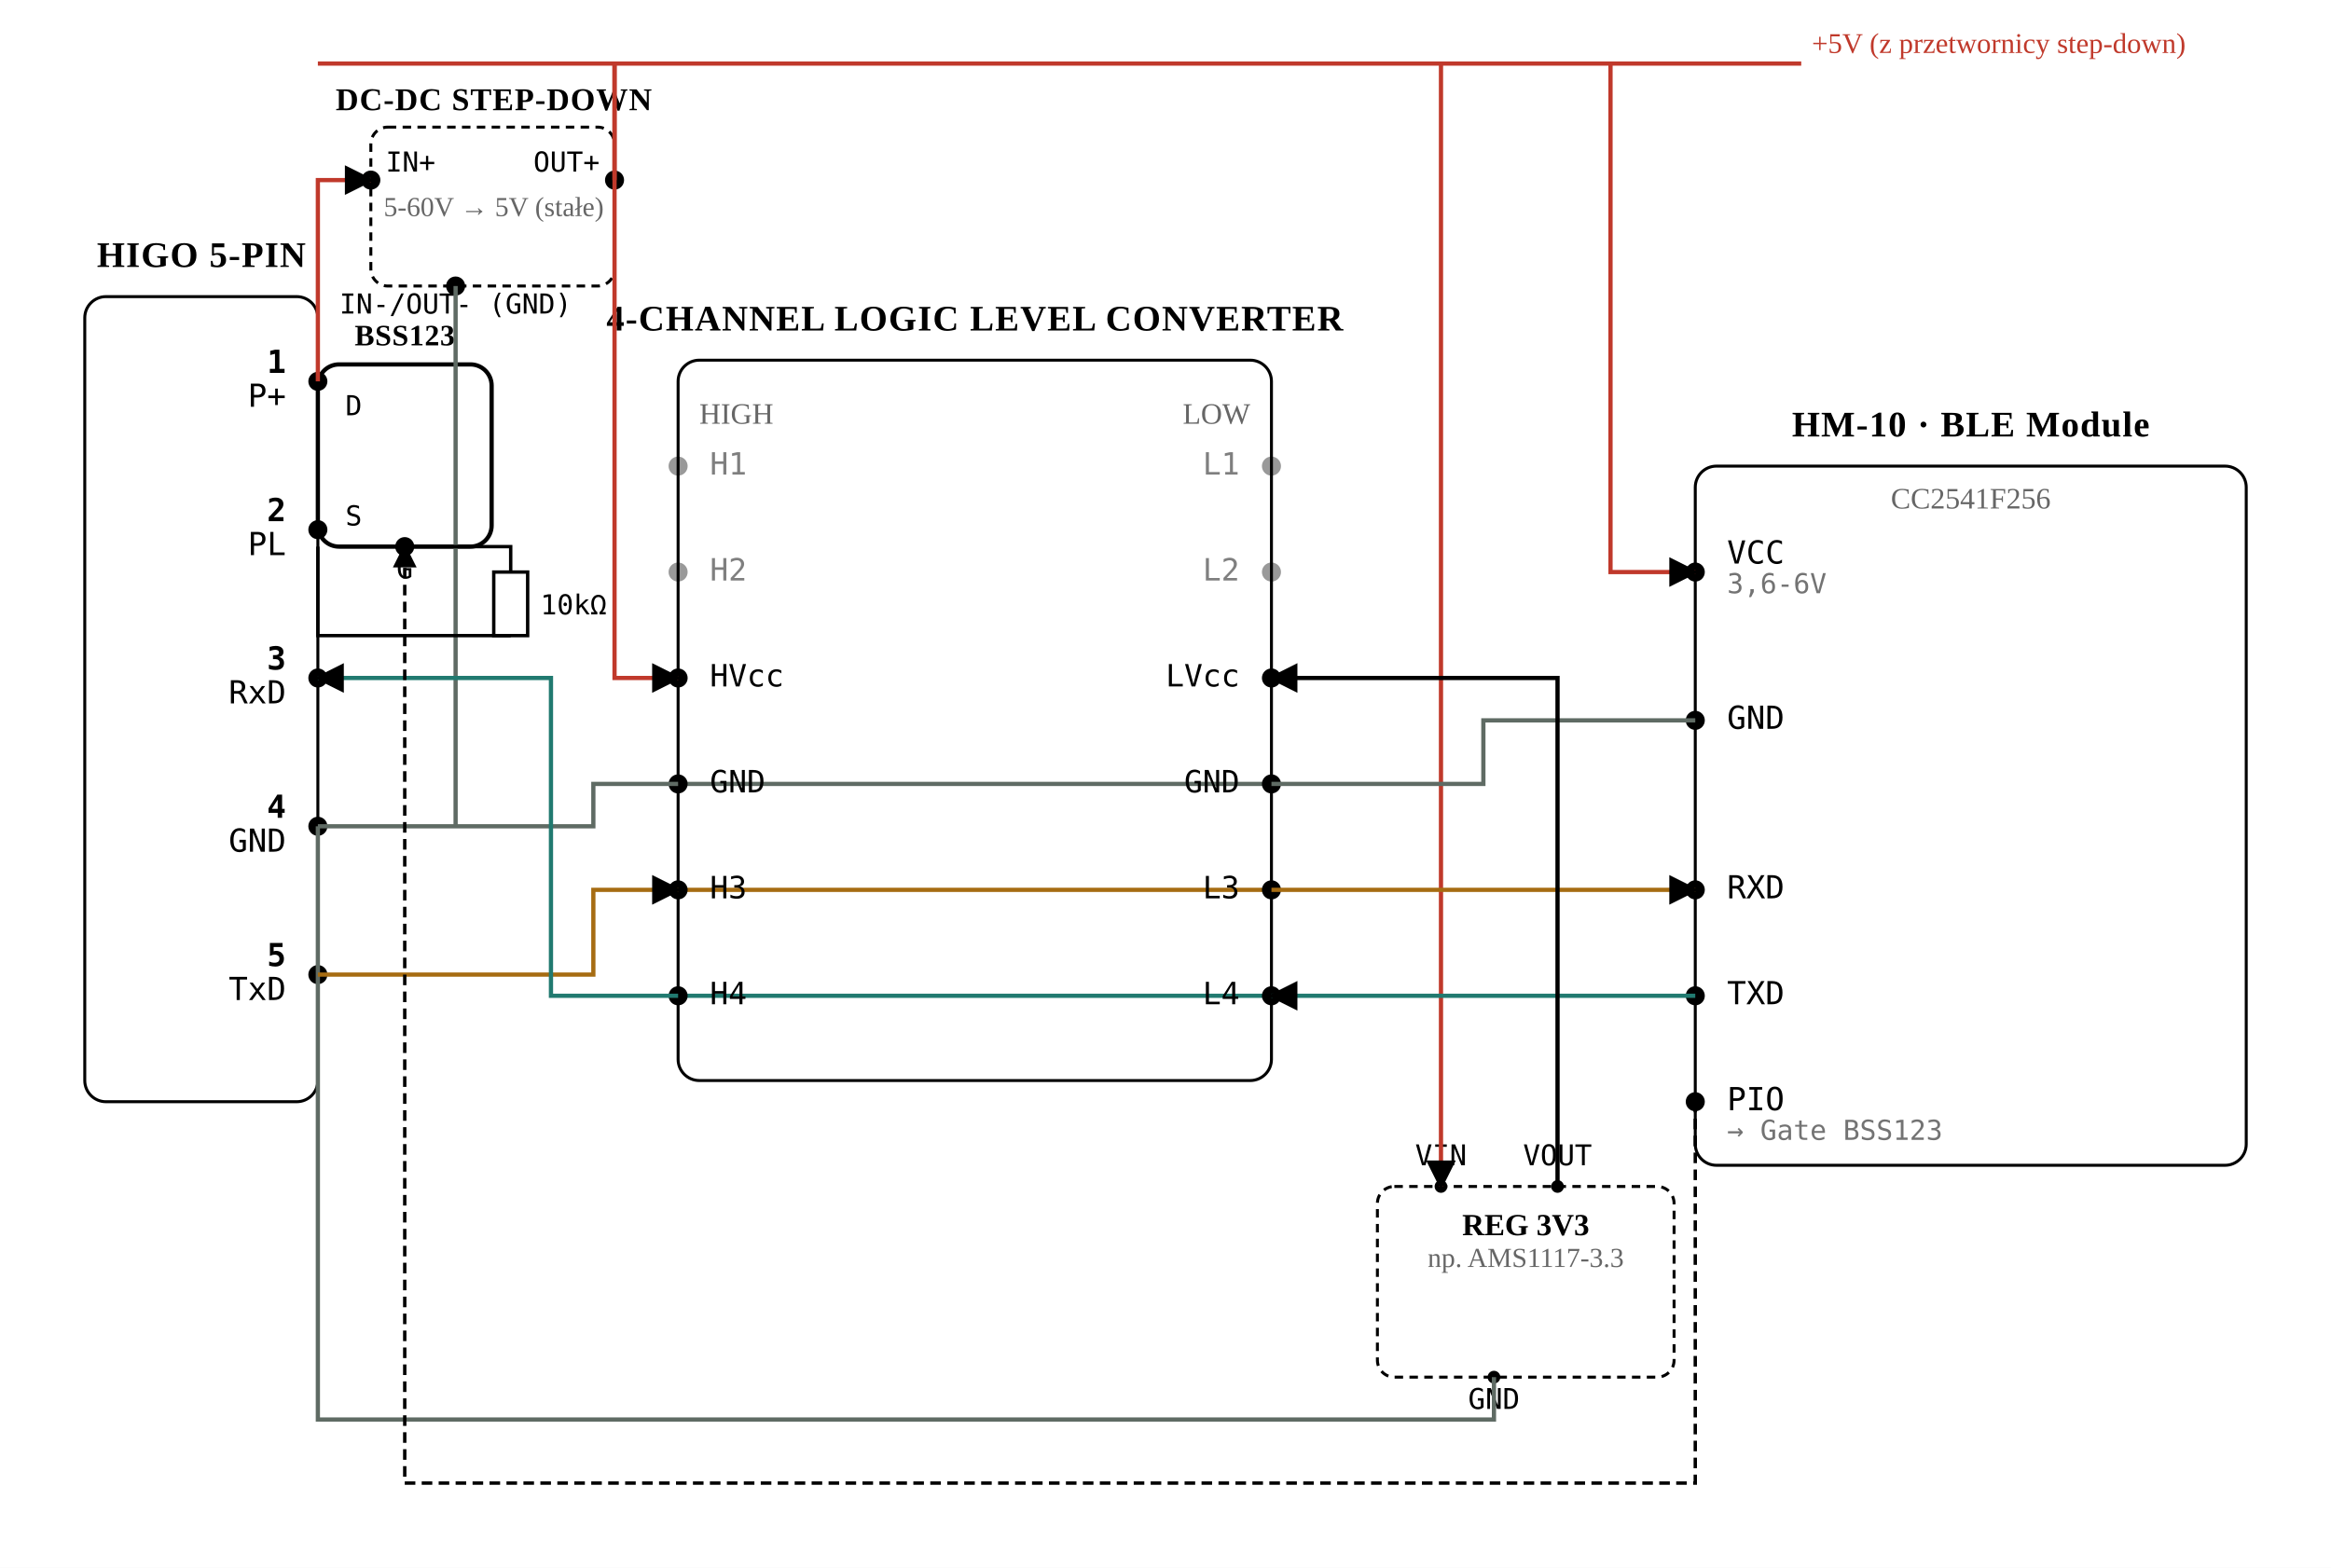
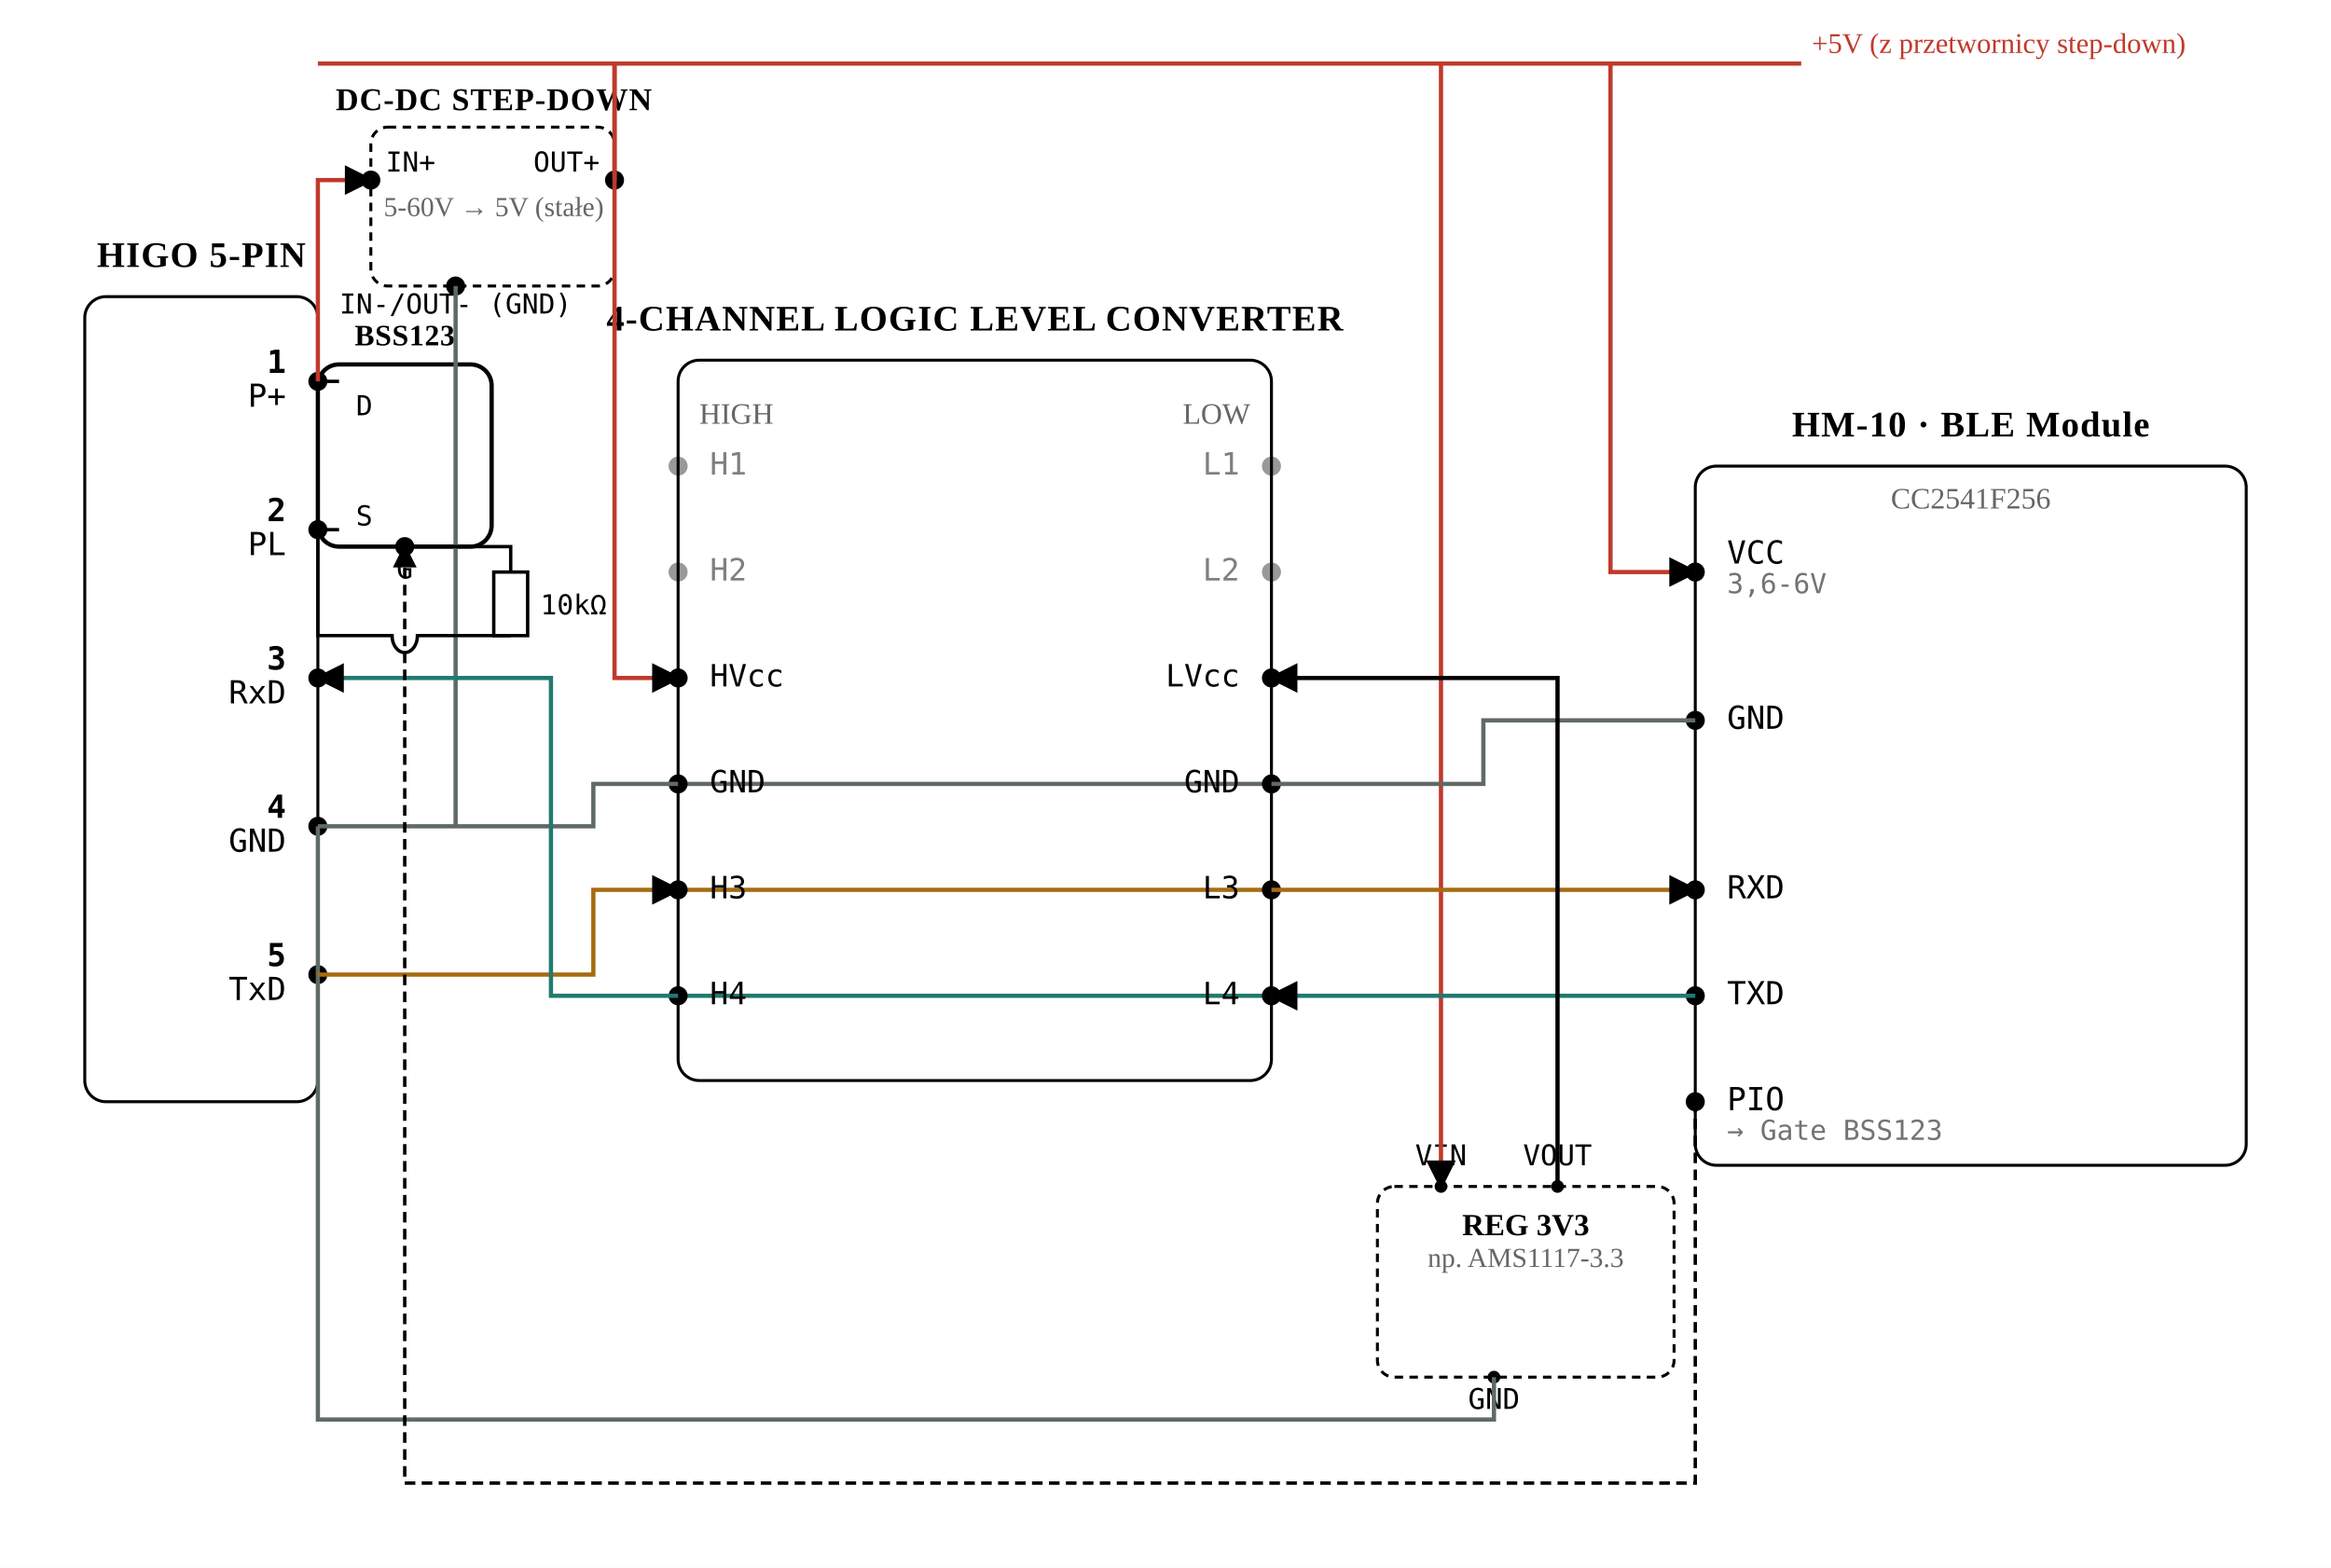
<svg xmlns="http://www.w3.org/2000/svg" viewBox="0 0 1100 740" role="img" aria-label="Schemat poziomy: z lewej ponumerowane złącze HIGO 5-pin kontrolera Bafanga, z MOSFET-em BSS123 między pinem P+ i PL (Drain do P+, Source do PL, Gate sterowany z PIO modułu HM-10 - zastępuje dawny mostek na stałe), w środku konwerter poziomów BSS138 z pinami H1 H2 HVcc GND H3 H4 (strona HIGH, lewa krawędź) oraz L1 L2 LVcc GND L3 L4 (strona LOW, prawa krawędź), z prawej moduł HM-10 z pinami VCC GND RXD TXD PIO. U dołu osobny regulator REG 3V3 (np. AMS1117-3.3) z trzema podłączonymi pinami: VIN z szyny +5V, GND do wspólnej masy, VOUT do LVcc konwertera. Szyna +5V zasila HVcc i VCC modułu, GND wspólna, kanały H3 do L3 i H4 do L4 przenoszą skrzyżowane sygnały TX i RX, a nowa linia PIO na dole schematu steruje bramką MOSFET-a przez rezystor szeregowy, z rezystorem podciągającym Gate-Source.">
  <rect x="0" y="0" width="1100" height="740" fill="#ffffff" />
  <defs>
    <marker id="arrow" viewBox="0 0 8 8" refX="7" refY="4" markerWidth="7" markerHeight="7" orient="auto-start-reverse">
      <path d="M0,0 L8,4 L0,8 z" fill="currentColor" />
    </marker>
  </defs>
  <line x1="150" y1="30" x2="850" y2="30" stroke="#c0392b" stroke-width="2" />
  <rect x="40" y="140" width="110" height="380" rx="10" fill="none" stroke="currentColor" stroke-width="1.4" />
  <text x="95" y="126" text-anchor="middle" font-size="17" font-weight="700" letter-spacing="0.03em">HIGO 5-PIN</text>
  <g font-size="15" font-family="ui-monospace, Consolas, monospace">
    <circle cx="150" cy="180" r="4.5" fill="currentColor" />
    <text x="135" y="176" text-anchor="end" font-weight="700">1</text>
    <text x="135" y="192" text-anchor="end">P+</text>
    <circle cx="150" cy="250" r="4.5" fill="currentColor" />
    <text x="135" y="246" text-anchor="end" font-weight="700">2</text>
    <text x="135" y="262" text-anchor="end">PL</text>
    <circle cx="150" cy="320" r="4.5" fill="currentColor" />
    <text x="135" y="316" text-anchor="end" font-weight="700">3</text>
    <text x="135" y="332" text-anchor="end">RxD</text>
    <circle cx="150" cy="390" r="4.5" fill="currentColor" />
    <text x="135" y="386" text-anchor="end" font-weight="700">4</text>
    <text x="135" y="402" text-anchor="end">GND</text>
    <circle cx="150" cy="460" r="4.5" fill="currentColor" />
    <text x="135" y="456" text-anchor="end" font-weight="700">5</text>
    <text x="135" y="472" text-anchor="end">TxD</text>
  </g>
  <rect x="150" y="172" width="82" height="86" rx="10" fill="none" stroke="currentColor" stroke-width="2" />
  <text x="191" y="163" text-anchor="middle" font-size="14" font-weight="700" letter-spacing="0.02em">BSS123</text>
-   <text x="163" y="196" font-size="13" font-family="ui-monospace, Consolas, monospace">D</text>
-   <text x="163" y="248" font-size="13" font-family="ui-monospace, Consolas, monospace">S</text>
+   <text x="168" y="196" font-size="13" font-family="ui-monospace, Consolas, monospace">D</text>
+   <path d="M150,180 H160" fill="none" stroke="currentColor" stroke-width="1.6" />
+   <text x="168" y="248" font-size="13" font-family="ui-monospace, Consolas, monospace">S</text>
+   <path d="M150,250 H160" fill="none" stroke="currentColor" stroke-width="1.6" />
  <circle cx="191" cy="258" r="4.5" fill="currentColor" />
  <text x="191" y="273" text-anchor="middle" font-size="13" font-family="ui-monospace, Consolas, monospace">G</text>
  <rect x="175" y="60" width="115" height="75" rx="8" fill="none" stroke="currentColor" stroke-width="1.4" stroke-dasharray="4 3" />
  <text x="233" y="52" text-anchor="middle" font-size="15" font-weight="700" letter-spacing="0.03em">DC-DC STEP-DOWN</text>
  <text x="233" y="102" text-anchor="middle" font-size="13" fill-opacity="0.6">5-60V → 5V (stałe)</text>
  <g font-size="13" font-family="ui-monospace, Consolas, monospace">
    <circle cx="175" cy="85" r="4.5" fill="currentColor" />
    <text x="182" y="81">IN+</text>
    <circle cx="215" cy="135" r="4.5" fill="currentColor" />
    <text x="215" y="148" text-anchor="middle">IN-/OUT- (GND)</text>
    <circle cx="290" cy="85" r="4.5" fill="currentColor" />
    <text x="283" y="81" text-anchor="end">OUT+</text>
  </g>
  <rect x="320" y="170" width="280" height="340" rx="10" fill="none" stroke="currentColor" stroke-width="1.4" />
  <text x="460" y="156" text-anchor="middle" font-size="17" font-weight="700" letter-spacing="0.03em">4-CHANNEL LOGIC LEVEL CONVERTER</text>
  <text x="330" y="200" font-size="14" fill-opacity="0.6">HIGH</text>
  <text x="590" y="200" text-anchor="end" font-size="14" fill-opacity="0.6">LOW</text>
  <line x1="320" y1="370" x2="600" y2="370" stroke="#5f6b64" stroke-width="2" />
  <line x1="320" y1="420" x2="600" y2="420" stroke="#a66c12" stroke-width="2" />
  <line x1="320" y1="470" x2="600" y2="470" stroke="#217a70" stroke-width="2" />
  <g font-size="14.5" font-family="ui-monospace, Consolas, monospace">
    <circle cx="320" cy="220" r="4.5" fill="currentColor" opacity="0.4" />
    <text x="335" y="224" opacity="0.5">H1</text>
    <circle cx="320" cy="270" r="4.5" fill="currentColor" opacity="0.4" />
    <text x="335" y="274" opacity="0.5">H2</text>
    <circle cx="320" cy="320" r="4.5" fill="currentColor" />
    <text x="335" y="324">HVcc</text>
    <circle cx="320" cy="370" r="4.5" fill="currentColor" />
    <text x="335" y="374">GND</text>
    <circle cx="320" cy="420" r="4.5" fill="currentColor" />
    <text x="335" y="424">H3</text>
    <circle cx="320" cy="470" r="4.5" fill="currentColor" />
    <text x="335" y="474">H4</text>
    <circle cx="600" cy="220" r="4.5" fill="currentColor" opacity="0.4" />
    <text x="585" y="224" text-anchor="end" opacity="0.5">L1</text>
    <circle cx="600" cy="270" r="4.5" fill="currentColor" opacity="0.4" />
    <text x="585" y="274" text-anchor="end" opacity="0.5">L2</text>
    <circle cx="600" cy="320" r="4.5" fill="currentColor" />
    <text x="585" y="324" text-anchor="end">LVcc</text>
    <circle cx="600" cy="370" r="4.5" fill="currentColor" />
    <text x="585" y="374" text-anchor="end">GND</text>
    <circle cx="600" cy="420" r="4.5" fill="currentColor" />
    <text x="585" y="424" text-anchor="end">L3</text>
    <circle cx="600" cy="470" r="4.5" fill="currentColor" />
    <text x="585" y="474" text-anchor="end">L4</text>
  </g>
  <rect x="800" y="220" width="260" height="330" rx="10" fill="none" stroke="currentColor" stroke-width="1.4" />
  <text x="930" y="206" text-anchor="middle" font-size="17" font-weight="700" letter-spacing="0.03em">HM-10 · BLE Module</text>
  <text x="930" y="240" text-anchor="middle" font-size="14" fill-opacity="0.6">CC2541F256</text>
  <g font-size="15" font-family="ui-monospace, Consolas, monospace">
    <circle cx="800" cy="270" r="4.5" fill="currentColor" />
    <text x="815" y="266">VCC</text>
    <text x="815" y="280" font-size="13" fill-opacity="0.55">3,6-6V</text>
    <circle cx="800" cy="340" r="4.5" fill="currentColor" />
    <text x="815" y="344">GND</text>
    <circle cx="800" cy="420" r="4.5" fill="currentColor" />
    <text x="815" y="424">RXD</text>
    <circle cx="800" cy="470" r="4.5" fill="currentColor" />
    <text x="815" y="474">TXD</text>
    <circle cx="800" cy="520" r="4.5" fill="currentColor" />
    <text x="815" y="524">PIO</text>
    <text x="815" y="538" font-size="13" fill-opacity="0.55">→ Gate BSS123</text>
  </g>
  <rect x="650" y="560" width="140" height="90" rx="8" fill="none" stroke="currentColor" stroke-width="1.4" stroke-dasharray="4 3" />
  <text x="720" y="583" text-anchor="middle" font-size="14.5" font-weight="700">REG 3V3</text>
  <text x="720" y="598" text-anchor="middle" font-size="13" fill-opacity="0.6">np. AMS1117-3.3</text>
  <g font-size="13.5" font-family="ui-monospace, Consolas, monospace">
    <circle cx="680" cy="560" r="3" fill="currentColor" />
    <text x="680" y="550" text-anchor="middle">VIN</text>
    <circle cx="735" cy="560" r="3" fill="currentColor" />
    <text x="735" y="550" text-anchor="middle">VOUT</text>
    <circle cx="705" cy="650" r="3" fill="currentColor" />
    <text x="705" y="665" text-anchor="middle">GND</text>
  </g>
  <path d="M150,180 V85 H175" fill="none" stroke="#c0392b" stroke-width="2" marker-end="url(#arrow)" />
  <path d="M290,85 V30" fill="none" stroke="#c0392b" stroke-width="2" />
  <path d="M320,320 H290 V30" fill="none" stroke="#c0392b" stroke-width="2" marker-start="url(#arrow)" />
  <path d="M800,270 H760 V30" fill="none" stroke="#c0392b" stroke-width="2" marker-start="url(#arrow)" />
  <path d="M680,560 V30" fill="none" stroke="#c0392b" stroke-width="2" marker-start="url(#arrow)" />
  <text x="855" y="25" font-size="13.5" fill="#c0392b" text-anchor="start">+5V (z przetwornicy step-down)</text>
  <path d="M215,135 V390" fill="none" stroke="#5f6b64" stroke-width="2" />
  <path d="M150,390 H280 V370 H320" fill="none" stroke="#5f6b64" stroke-width="2" />
  <path d="M600,370 H700 V340 H800" fill="none" stroke="#5f6b64" stroke-width="2" />
  <path d="M150,390 V670 H705 V650" fill="none" stroke="#5f6b64" stroke-width="2" />
  <path d="M150,460 H280 V420 H320" fill="none" stroke="#a66c12" stroke-width="2" marker-end="url(#arrow)" />
  <path d="M600,420 H800" fill="none" stroke="#a66c12" stroke-width="2" marker-end="url(#arrow)" />
  <path d="M800,470 H600" fill="none" stroke="#217a70" stroke-width="2" marker-end="url(#arrow)" />
  <path d="M320,470 H260 V320 H150" fill="none" stroke="#217a70" stroke-width="2" marker-end="url(#arrow)" />
  <path d="M735,560 V320 H600" fill="none" stroke="currentColor" stroke-width="2" marker-end="url(#arrow)" />
  <path d="M800,520 V700 H191 V258" fill="none" stroke="currentColor" stroke-width="1.6" stroke-dasharray="5 3" marker-end="url(#arrow)" />
  <path d="M191,258 H241 V270" fill="none" stroke="currentColor" stroke-width="1.6" />
  <rect x="233" y="270" width="16" height="30" fill="none" stroke="currentColor" stroke-width="1.6" />
-   <path d="M241,300 H150 V258" fill="none" stroke="currentColor" stroke-width="1.6" />
+   <path d="M241,300 H197 A6,8 0 0 1 185,300 H150 V250" fill="none" stroke="currentColor" stroke-width="1.6" />
  <text x="255" y="290" font-size="13" font-family="ui-monospace, Consolas, monospace">10kΩ</text>
</svg>
